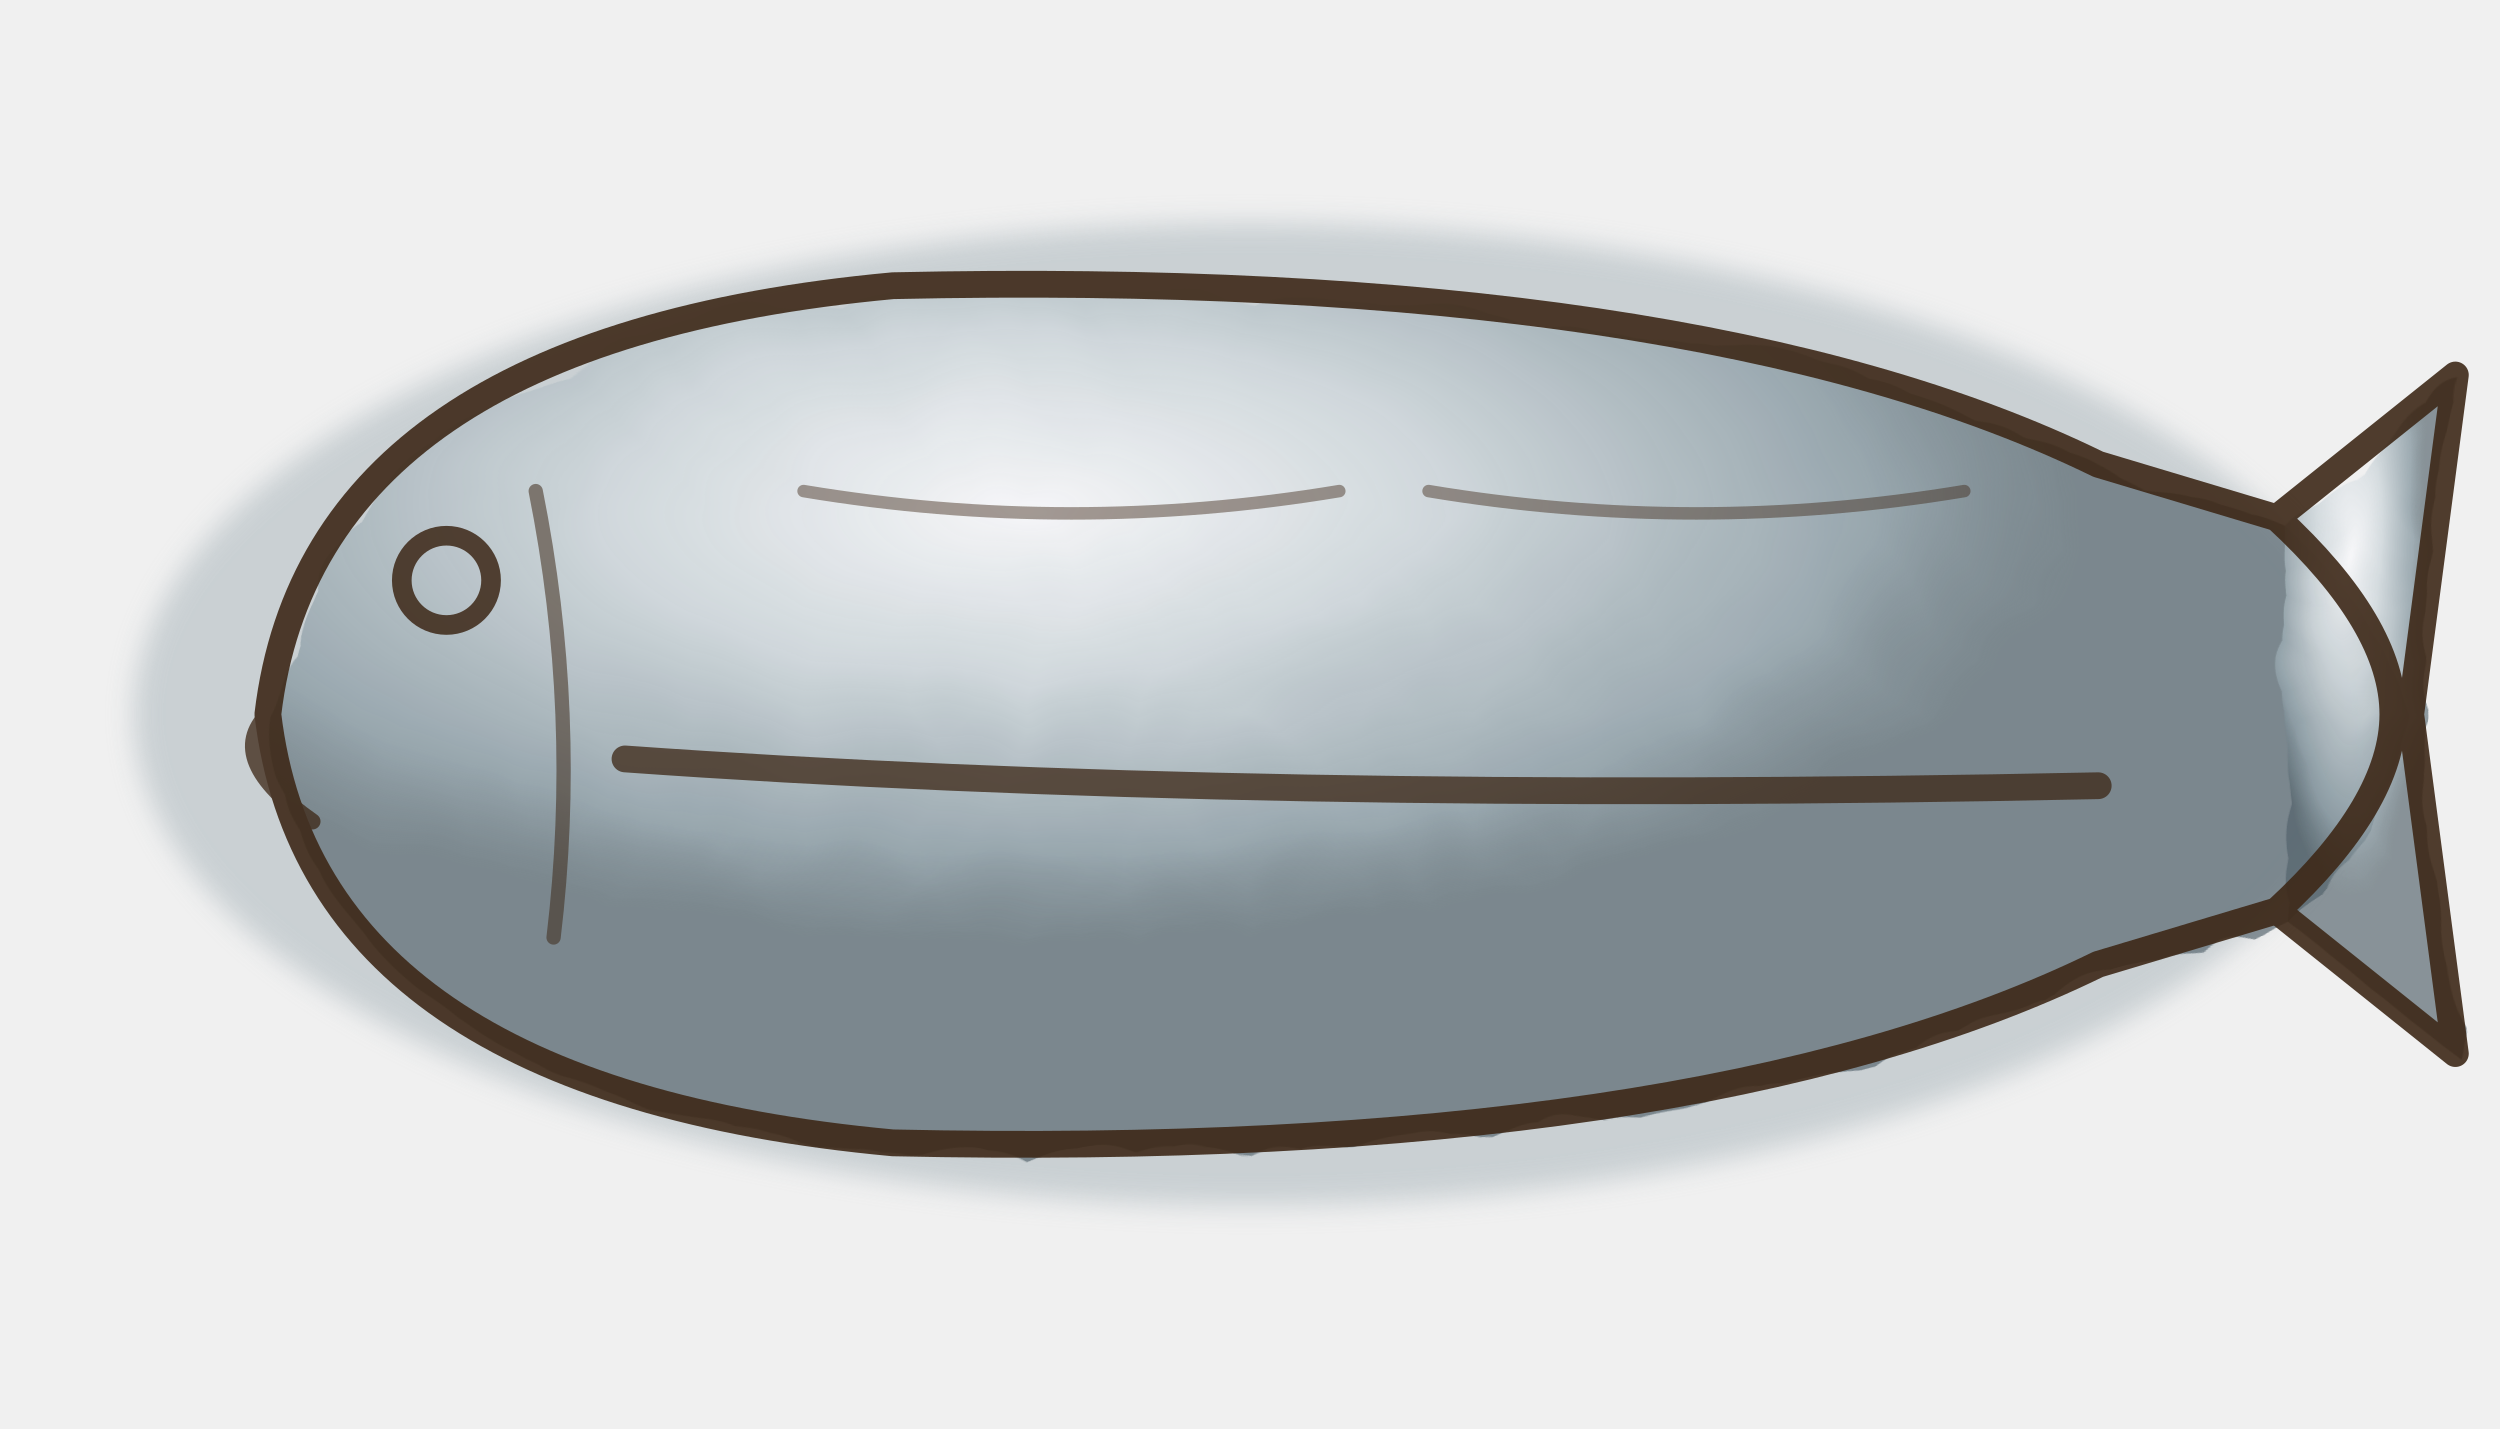
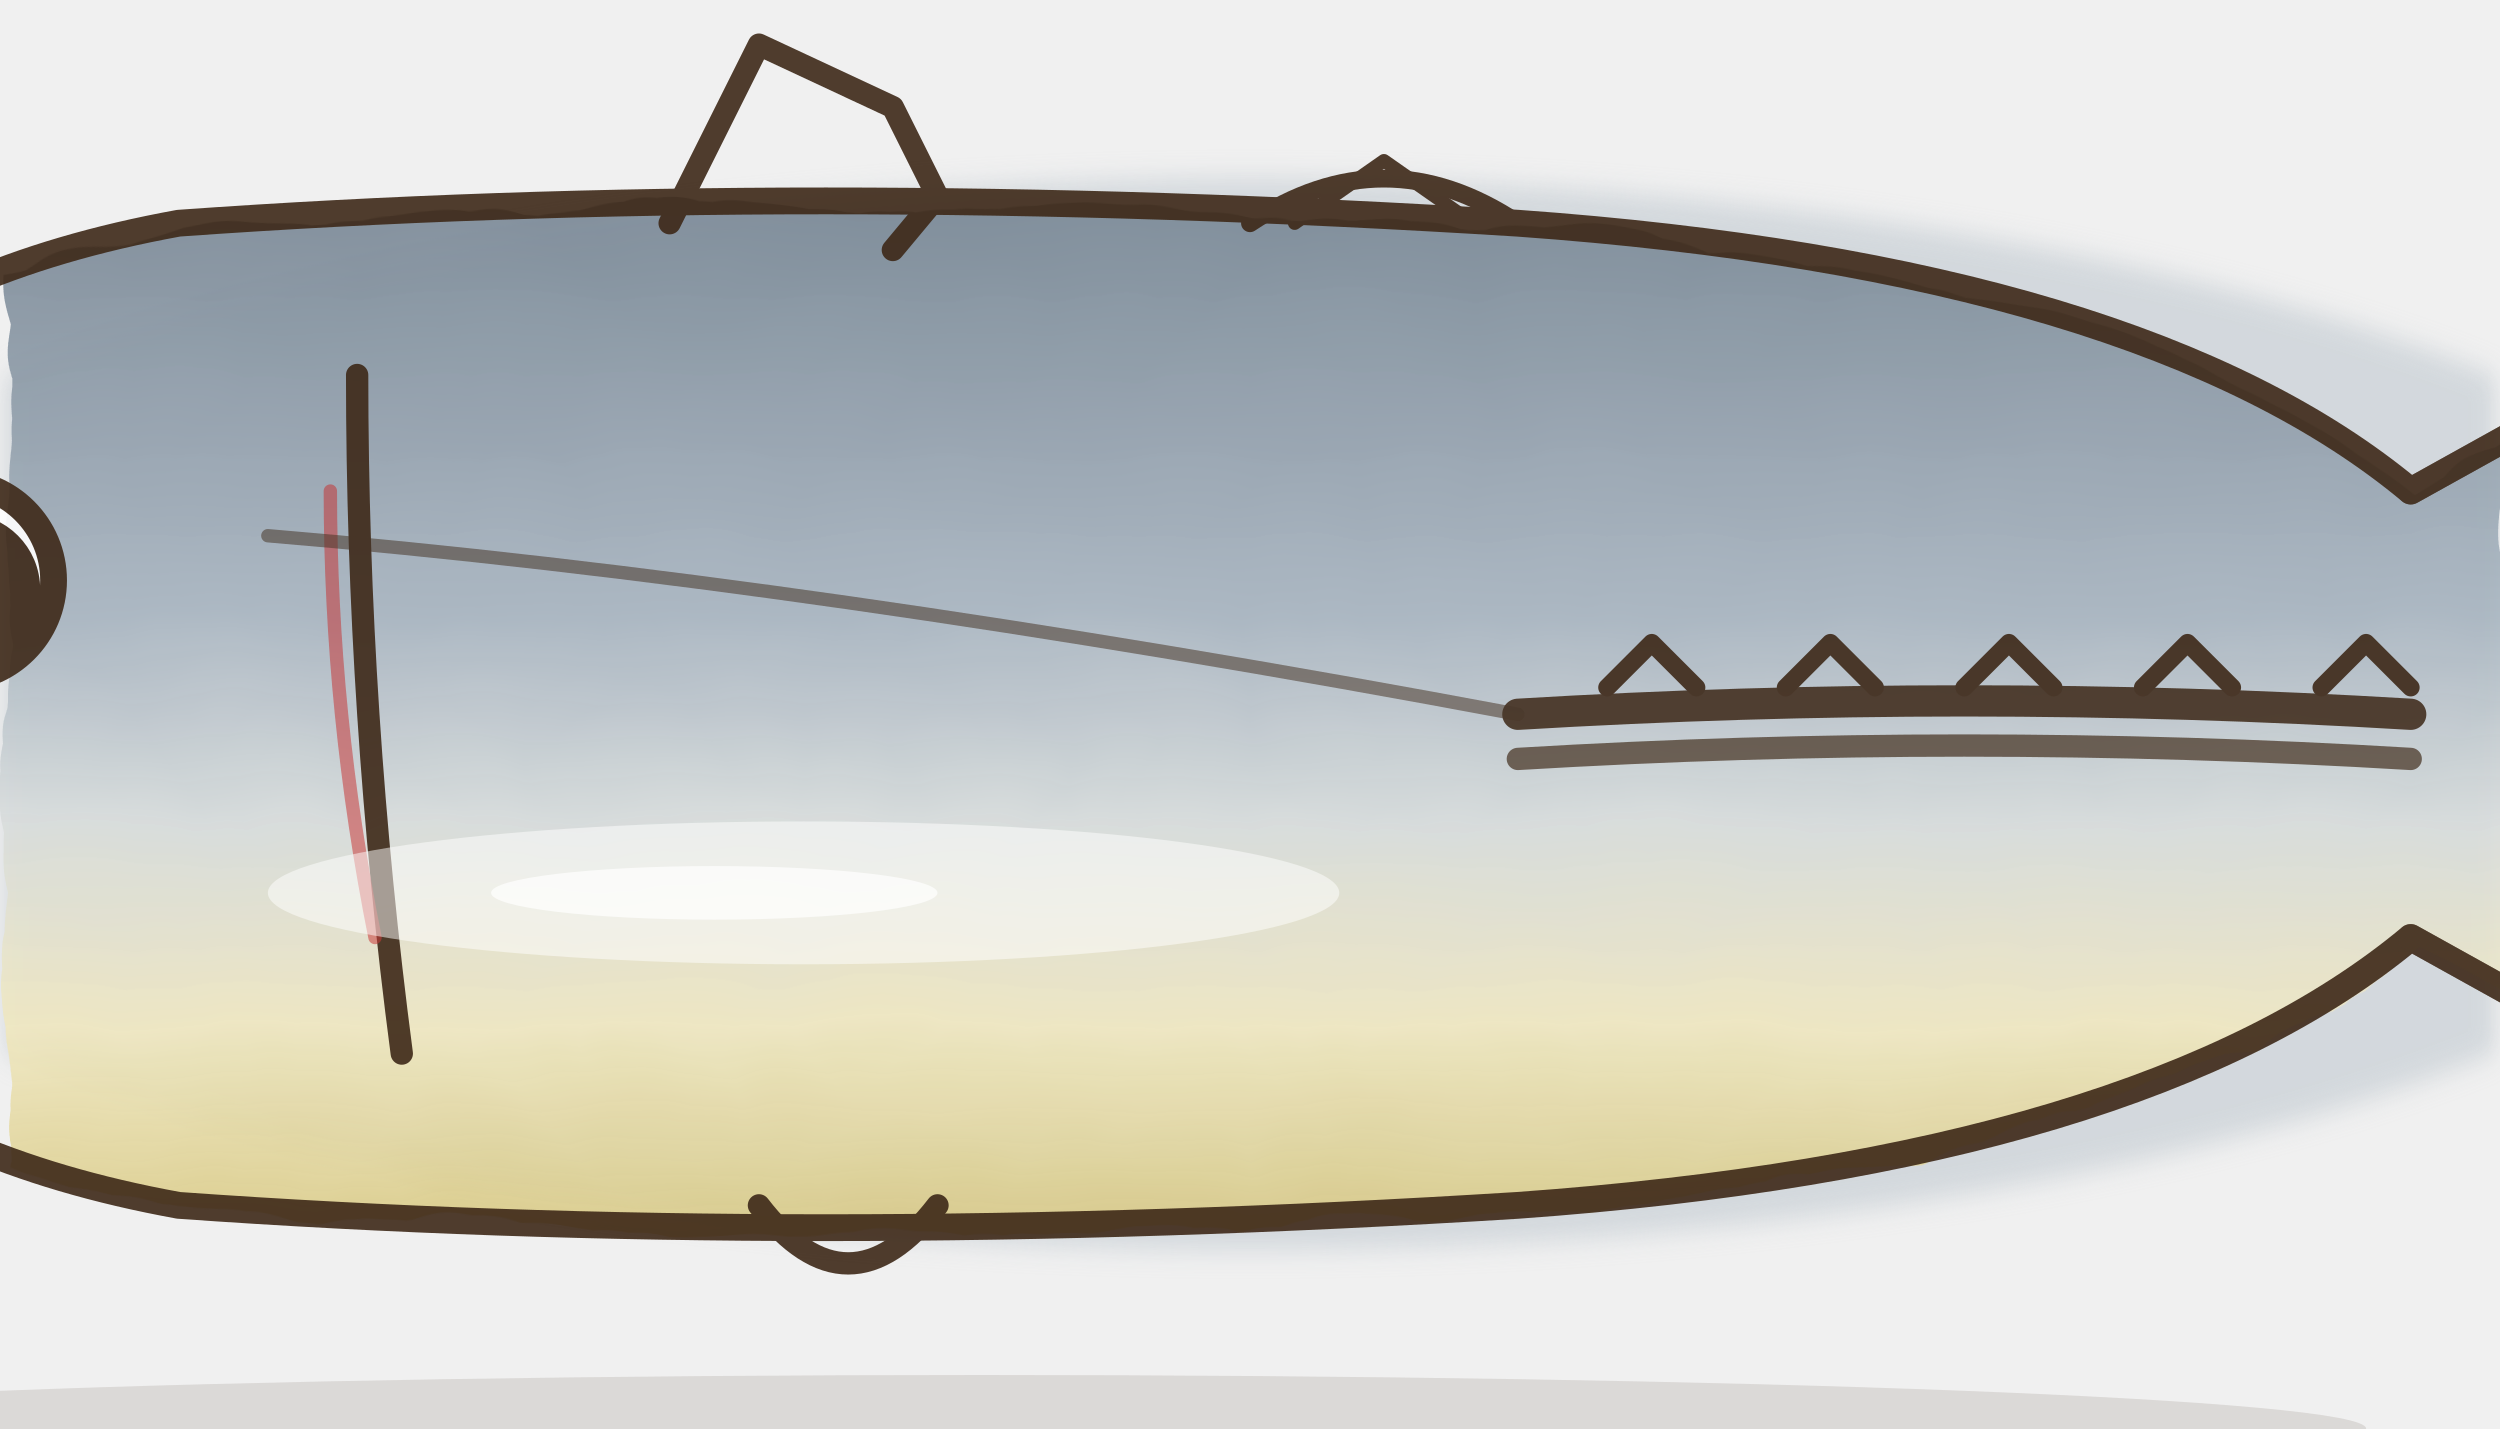
<svg xmlns="http://www.w3.org/2000/svg" viewBox="-140 -80 280 160" font-family="Noto Sans CJK JP, sans-serif">
  <defs>
-     <radialGradient id="wcBodyAji" cx="35%" cy="25%">
-       <stop offset="0%" stop-color="#F8F8FA" stop-opacity="0.95" />
-       <stop offset="40%" stop-color="#D0D8DC" stop-opacity="0.9" />
-       <stop offset="80%" stop-color="#90A0A8" stop-opacity="0.85" />
-       <stop offset="100%" stop-color="#506068" stop-opacity="0.65" />
-     </radialGradient>
-     <radialGradient id="wcLeafAji" cx="50%" cy="20%">
-       <stop offset="0%" stop-color="#9BCB7A" stop-opacity="0.9" />
-       <stop offset="60%" stop-color="#5D8F3D" stop-opacity="0.7" />
-       <stop offset="100%" stop-color="#2C5F2D" stop-opacity="0.5" />
-     </radialGradient>
+     <linearGradient id="wcBodyAji" x1="0" y1="0" x2="0" y2="1">
+       <stop offset="0%" stop-color="#7A8896" stop-opacity="0.92" />
+       <stop offset="40%" stop-color="#A8B5C0" stop-opacity="0.9" />
+       <stop offset="60%" stop-color="#D8DCDC" stop-opacity="0.92" />
+       <stop offset="80%" stop-color="#F0E8C0" stop-opacity="0.9" />
+       <stop offset="100%" stop-color="#D8C880" stop-opacity="0.85" />
+     </linearGradient>
    <filter id="wcRoughAji" x="-10%" y="-10%" width="120%" height="120%">
-       <feTurbulence baseFrequency="0.04" numOctaves="3" seed="193" />
-       <feDisplacementMap in="SourceGraphic" scale="4" />
+       <feTurbulence baseFrequency="0.04" numOctaves="3" seed="29" />
+       <feDisplacementMap in="SourceGraphic" scale="3" />
    </filter>
    <filter id="wcBlurAji">
      <feGaussianBlur stdDeviation="1.5" />
    </filter>
  </defs>
  <g filter="url(#wcBlurAji)" opacity="0.4">
-     <ellipse cx="0" cy="0" rx="125" ry="55" fill="#90A0A8" />
+     <ellipse cx="0" cy="0" rx="180" ry="60" fill="#A8B5C0" />
  </g>
  <g filter="url(#wcRoughAji)">
-     <path d="M -110 0 Q -105 -42 -40 -48 Q 50 -50 95 -28 L 115 -22 Q 128 -10 128 0 Q 128 10 115 22 L 95 28 Q 50 50 -40 48 Q -105 42 -110 0 Z" fill="url(#wcBodyAji)" />
-     <path d="M 115 -22 L 135 -38 L 130 0 L 135 38 L 115 22 Z" fill="url(#wcBodyAji)" />
+     <path d="M -180 0                Q -175 -45 -120 -55                Q -50 -60 30 -55                Q 100 -50 130 -25                L 175 -50                L 168 0                L 175 50                L 130 25                Q 100 50 30 55                Q -50 60 -120 55                Q -175 45 -180 0 Z" fill="url(#wcBodyAji)" />
  </g>
  <g stroke="#3D2817" stroke-width="3" fill="none" stroke-linecap="round" stroke-linejoin="round" opacity="0.9">
-     <path d="M -110 0 Q -105 -42 -40 -48 Q 50 -50 95 -28 L 115 -22 Q 128 -10 128 0 Q 128 10 115 22 L 95 28 Q 50 50 -40 48 Q -105 42 -110 0 Z" />
-     <path d="M 115 -22 L 135 -38 L 130 0 L 135 38 L 115 22" />
-     <path d="M -90 -15 m -5 0 a 5 5 0 1 0 10 0 a 5 5 0 1 0 -10 0 Z" opacity="0.95" stroke-width="2.2" />
-     <path d="M -110 0 Q -115 5 -105 12" opacity="0.85" stroke-width="1.8" />
-     <path d="M -70 5 Q 0 10 95 8" opacity="0.85" stroke-width="3" />
-     <path d="M -80 -25 Q -75 0 -78 25" opacity="0.6" stroke-width="1.6" />
-     <path d="M -50 -25 Q -20 -20 10 -25" opacity="0.5" stroke-width="1.4" />
-     <path d="M 20 -25 Q 50 -20 80 -25" opacity="0.5" stroke-width="1.4" />
+     <path d="M -180 0 Q -175 -45 -120 -55 Q -50 -60 30 -55 Q 100 -50 130 -25 L 175 -50 L 168 0 L 175 50 L 130 25 Q 100 50 30 55 Q -50 60 -120 55 Q -175 45 -180 0 Z" />
+     <path d="M 130 -25 L 175 -50" opacity="0.6" />
+     <path d="M 130 25 L 175 50" opacity="0.6" />
+     <path d="M 145 -30 L 165 -45" stroke-width="1.5" opacity="0.65" />
+     <path d="M 155 0 L 172 0" stroke-width="1.5" opacity="0.65" />
+     <path d="M 145 30 L 165 45" stroke-width="1.5" opacity="0.65" />
+     <path d="M 30 0 Q 80 -3 130 0" stroke-width="3.5" opacity="0.95" />
+     <path d="M 30 5 Q 80 2 130 5" stroke-width="2.5" opacity="0.75" />
+     <path d="M 40 -3 L 45 -8 L 50 -3" stroke-width="2" />
+     <path d="M 60 -3 L 65 -8 L 70 -3" stroke-width="2" />
+     <path d="M 80 -3 L 85 -8 L 90 -3" stroke-width="2" />
+     <path d="M 100 -3 L 105 -8 L 110 -3" stroke-width="2" />
+     <path d="M 120 -3 L 125 -8 L 130 -3" stroke-width="2" />
+     <circle cx="-145" cy="-15" r="11" fill="#FFFFFF" />
+     <circle cx="-144" cy="-14" r="7" fill="#3D2817" />
+     <circle cx="-142" cy="-17" r="2.5" fill="#FFFFFF" />
+     <path d="M -100 -38 Q -100 0 -95 38" stroke-width="2.5" />
+     <path d="M -103 -25 Q -103 0 -98 25" stroke="#C62828" stroke-width="1.5" opacity="0.55" />
+     <path d="M -65 -55 L -55 -75 L -40 -68 L -35 -58 L -40 -52" stroke-width="2.5" />
+     <path d="M 0 -55 Q 15 -65 30 -55" stroke-width="2" />
+     <path d="M 5 -55 L 15 -62 L 25 -55" stroke-width="1.5" />
+     <path d="M -55 55 Q -45 68 -35 55" stroke-width="2.5" />
+     <path d="M -110 -20 Q -50 -15 30 0" stroke-width="1.5" opacity="0.55" />
  </g>
+   <ellipse cx="-50" cy="20" rx="60" ry="8" fill="#FFFFFF" opacity="0.5" />
+   <ellipse cx="-60" cy="20" rx="25" ry="3" fill="#FFFFFF" opacity="0.7" />
+   <ellipse cx="-30" cy="80" rx="155" ry="6" fill="#3D2817" opacity="0.12" />
</svg>
